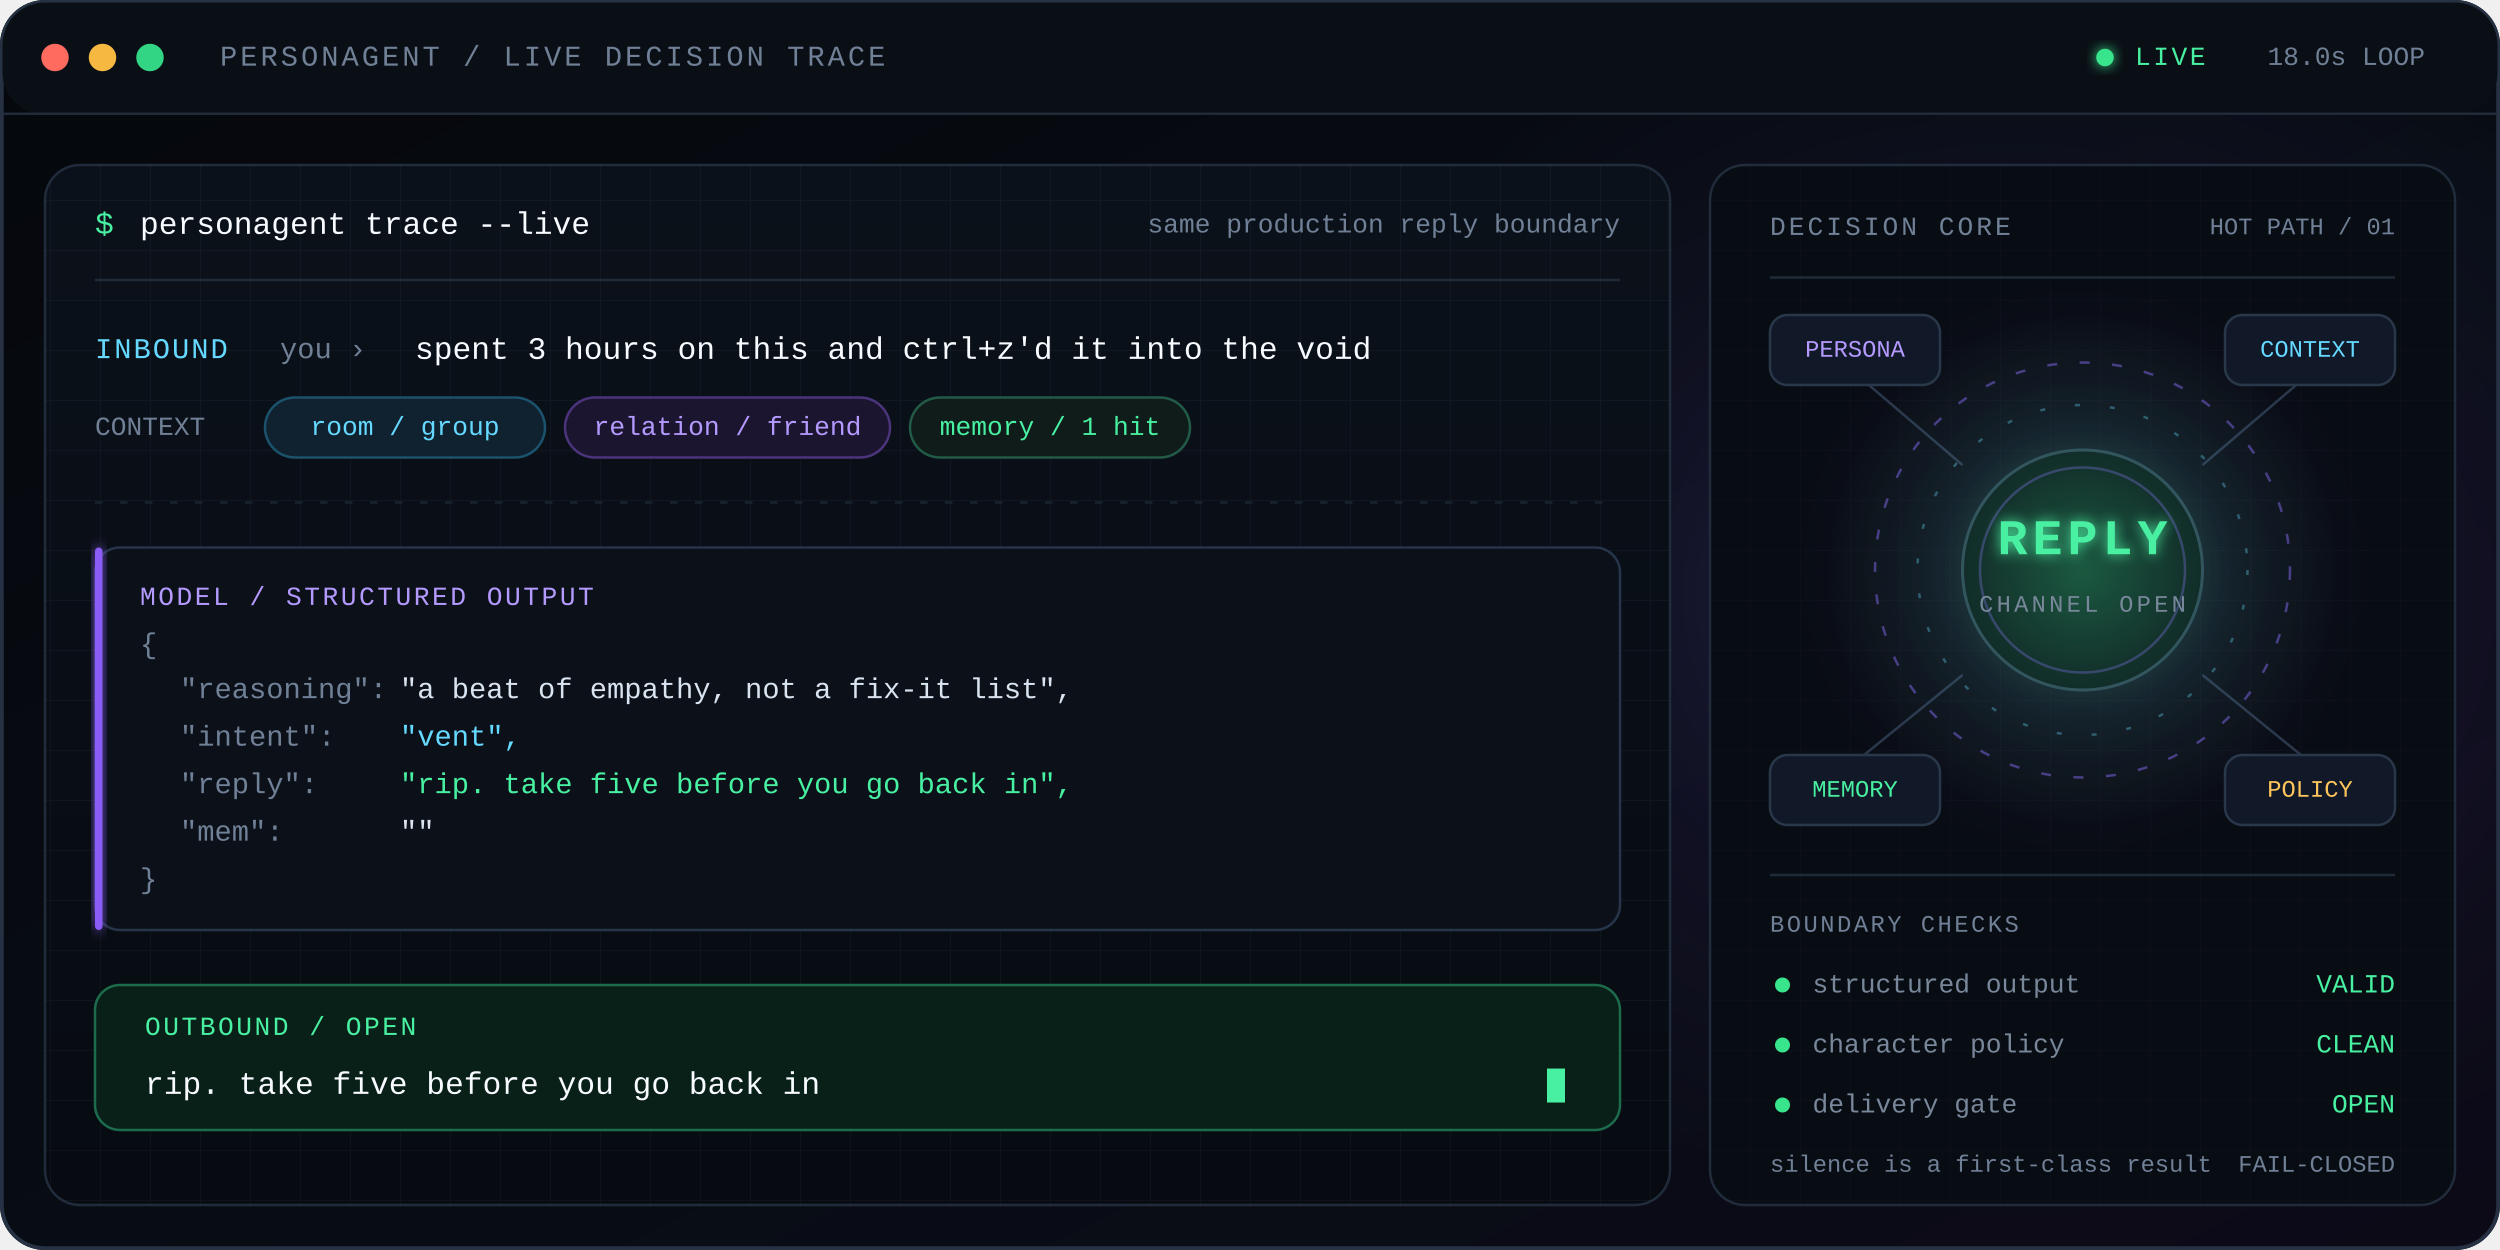
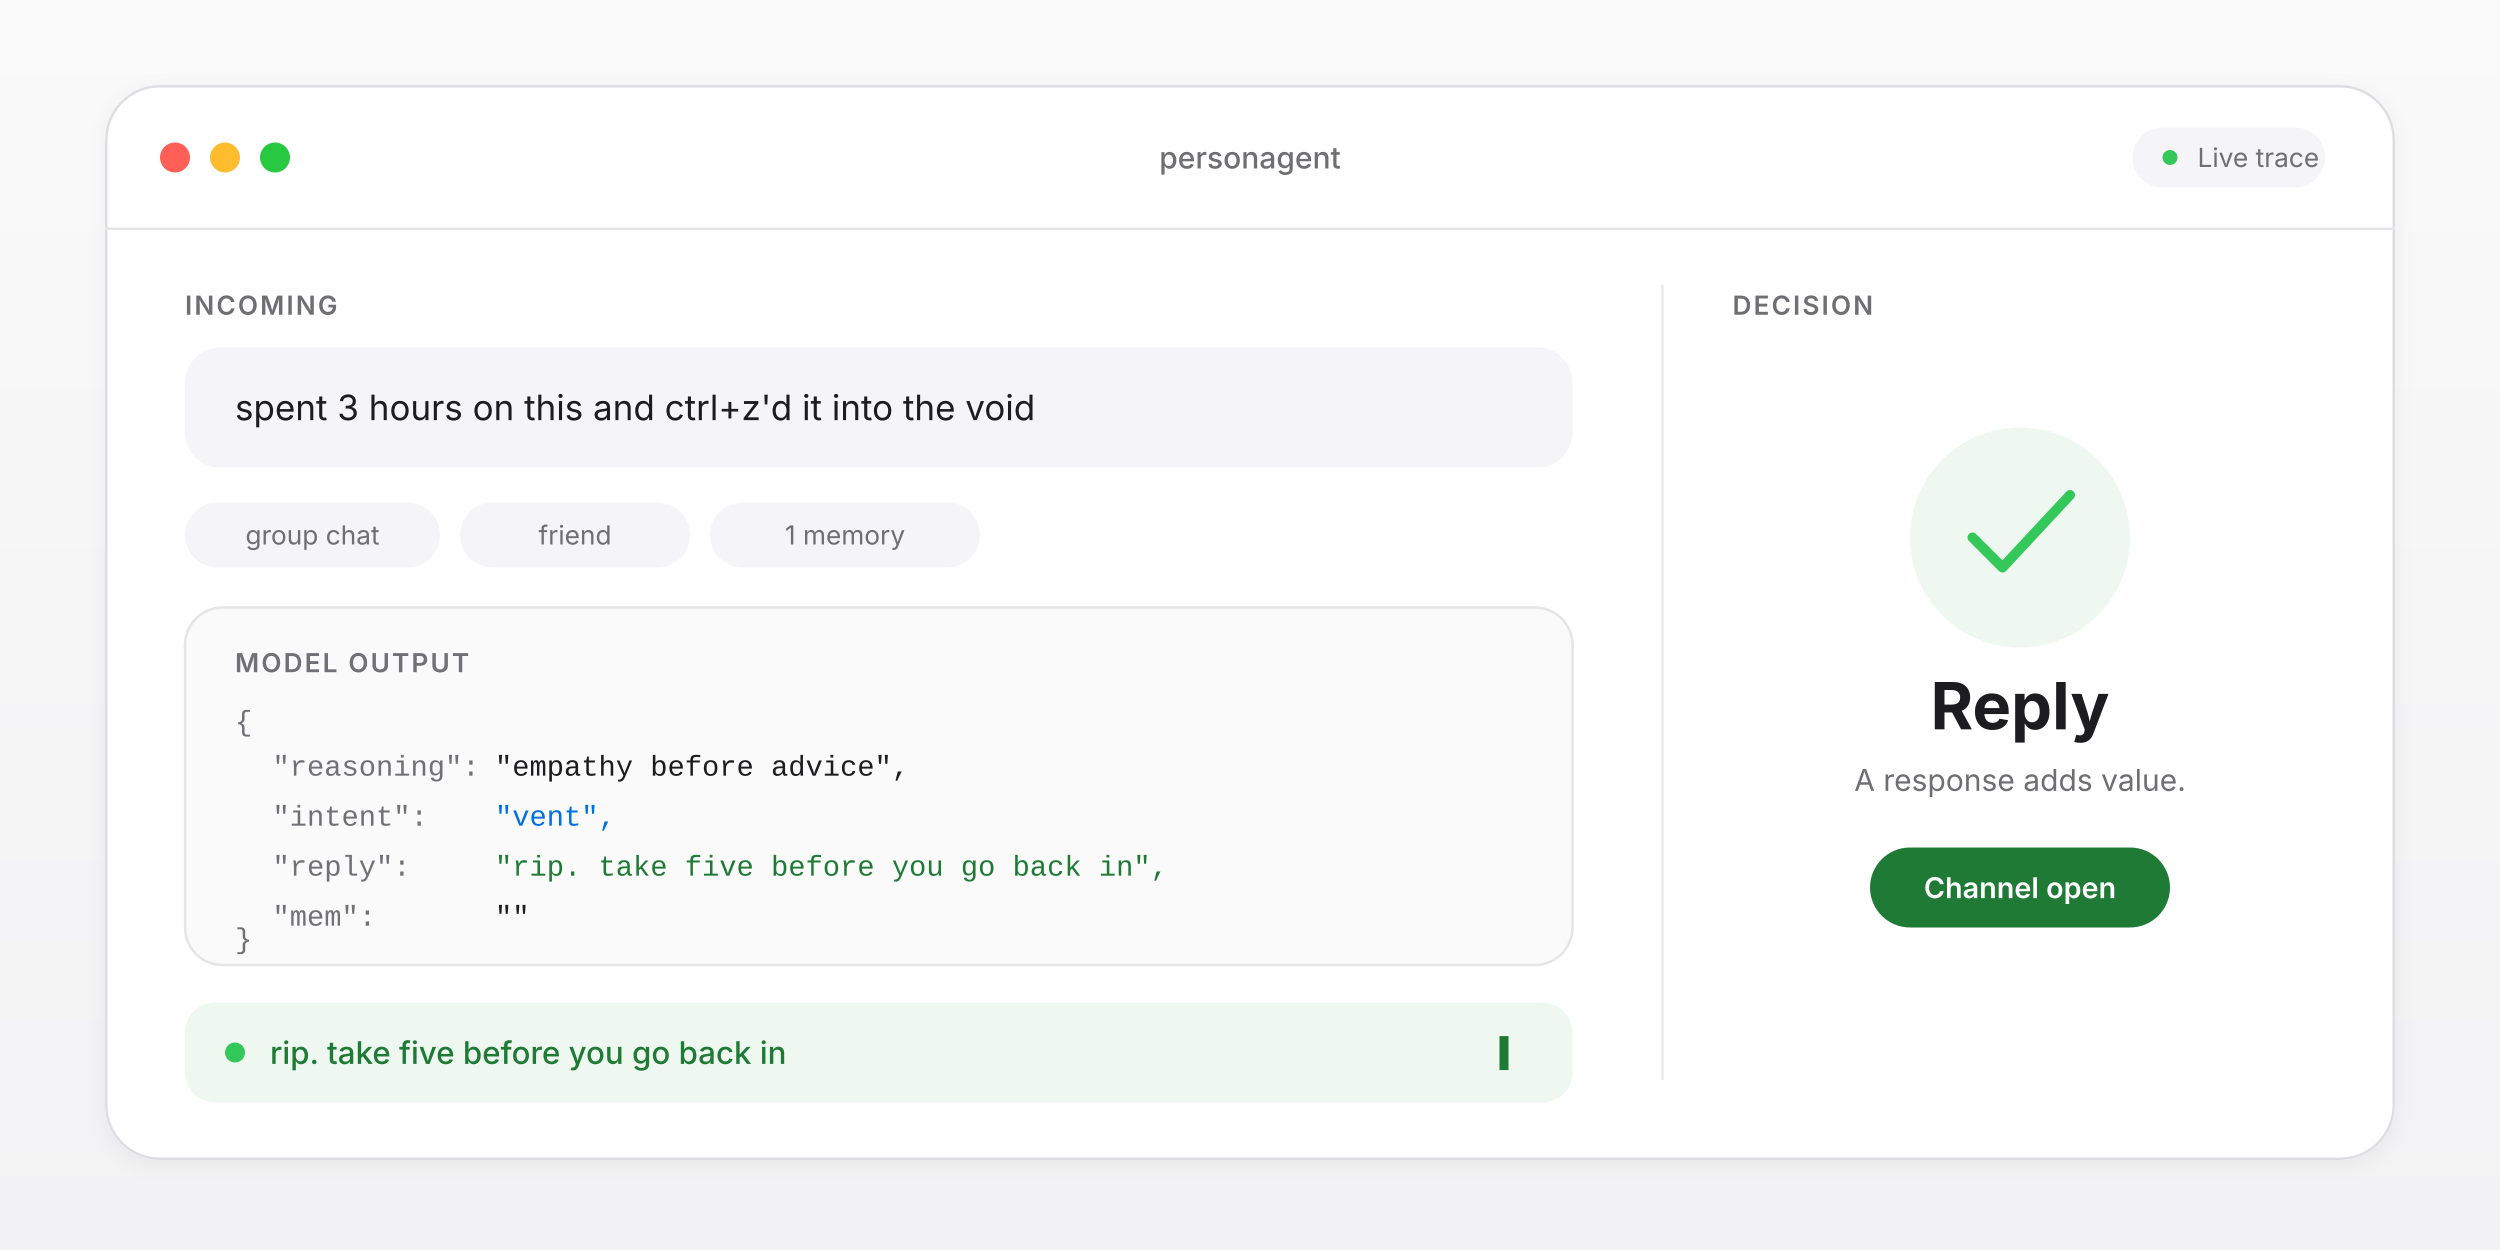
<svg xmlns="http://www.w3.org/2000/svg" width="1000" height="500" viewBox="0 0 1000 500" role="img" aria-labelledby="title desc">
  <defs>
-     <linearGradient id="stage" x1="0" y1="0" x2="1" y2="1">
-       <stop offset="0" stop-color="#05070b" />
-       <stop offset="0.58" stop-color="#080d15" />
-       <stop offset="1" stop-color="#0d0a18" />
+     <linearGradient id="canvas" x1="0" y1="0" x2="0" y2="1">
+       <stop offset="0" stop-color="#fafafa" />
+       <stop offset="1" stop-color="#f2f2f4" />
    </linearGradient>
-     <linearGradient id="terminal" x1="0" y1="0" x2="0" y2="1">
-       <stop offset="0" stop-color="#0b111a" />
-       <stop offset="1" stop-color="#070b11" />
-     </linearGradient>
-     <radialGradient id="violet-halo">
-       <stop offset="0" stop-color="#8b5cf6" stop-opacity=".22" />
-       <stop offset=".55" stop-color="#8b5cf6" stop-opacity=".06" />
-       <stop offset="1" stop-color="#8b5cf6" stop-opacity="0" />
-     </radialGradient>
-     <radialGradient id="green-halo">
-       <stop offset="0" stop-color="#39e58c" stop-opacity=".34" />
-       <stop offset=".58" stop-color="#39e58c" stop-opacity=".08" />
-       <stop offset="1" stop-color="#39e58c" stop-opacity="0" />
-     </radialGradient>
-     <radialGradient id="amber-halo">
-       <stop offset="0" stop-color="#f5b942" stop-opacity=".34" />
-       <stop offset=".58" stop-color="#f5b942" stop-opacity=".08" />
-       <stop offset="1" stop-color="#f5b942" stop-opacity="0" />
-     </radialGradient>
-     <pattern id="grid" width="20" height="20" patternUnits="userSpaceOnUse">
-       <path d="M20 0H0V20" fill="none" stroke="#64748b" stroke-opacity=".09" stroke-width=".7" />
-     </pattern>
-     <filter id="soft-glow" x="-80%" y="-80%" width="260%" height="260%">
-       <feGaussianBlur stdDeviation="7" result="blur" />
-       <feMerge>
-         <feMergeNode in="blur" />
-         <feMergeNode in="SourceGraphic" />
-       </feMerge>
+     <filter id="window-shadow" x="-20%" y="-25%" width="140%" height="160%">
+       <feDropShadow dx="0" dy="18" stdDeviation="24" flood-color="#1d1d1f" flood-opacity=".12" />
+       <feDropShadow dx="0" dy="2" stdDeviation="4" flood-color="#1d1d1f" flood-opacity=".05" />
    </filter>
-     <filter id="tight-glow" x="-50%" y="-50%" width="200%" height="200%">
-       <feGaussianBlur stdDeviation="2.5" result="blur" />
-       <feMerge>
-         <feMergeNode in="blur" />
-         <feMergeNode in="SourceGraphic" />
-       </feMerge>
-     </filter>
-     <clipPath id="left-panel-clip">
-       <rect x="18" y="66" width="650" height="416" rx="14" />
-     </clipPath>
  </defs>
  <style>
    text {
-       font-family: ui-monospace, SFMono-Regular, Menlo, Consolas, "Liberation Mono", monospace;
+       font-family: -apple-system, BlinkMacSystemFont, "SF Pro Text", "Segoe UI", sans-serif;
      dominant-baseline: middle;
-       white-space: pre;
+       text-rendering: geometricPrecision;
    }
-     .ink { fill: #d9e4f0; }
-     .bright { fill: #f8fbff; }
-     .muted { fill: #78879a; }
-     .faint { fill: #708096; }
-     .cyan { fill: #65d9ff; }
-     .violet { fill: #b49aff; }
-     .green { fill: #48f0a1; }
-     .amber { fill: #ffc65c; }
-     .rule { stroke: #202b39; }
-     .scene-reply { opacity: 1; animation: reply-scene 18s steps(1, end) infinite; }
-     .scene-pass { opacity: 0; animation: pass-scene 18s steps(1, end) infinite; }
-     .reply-user, .reply-context, .reply-json-1, .reply-json-2, .reply-json-3,
-     .reply-json-4, .reply-decision, .reply-output,
-     .pass-user, .pass-context, .pass-json-1, .pass-json-2, .pass-json-3,
-     .pass-json-4, .pass-decision, .pass-output { animation: 18s ease-out infinite; }
+     .mono { font-family: "SFMono-Regular", Consolas, "Liberation Mono", monospace; }
+     .primary { fill: #1d1d1f; }
+     .secondary { fill: #6e6e73; }
+     .tertiary { fill: #707075; }
+     .green { fill: #1f7a36; }
+     .blue { fill: #0071e3; }
+     .label { font-size: 10.5px; font-weight: 600; letter-spacing: .08em; }
+     .scene-reply { opacity: 1; animation: reply-scene 16s ease-in-out infinite; }
+     .scene-pass { opacity: 0; animation: pass-scene 16s ease-in-out infinite; }
+     .reply-user, .reply-context, .reply-code-1, .reply-code-2,
+     .reply-code-3, .reply-code-4, .reply-decision, .reply-result,
+     .pass-user, .pass-context, .pass-code-1, .pass-code-2,
+     .pass-code-3, .pass-code-4, .pass-decision, .pass-result {
+       animation-duration: 16s;
+       animation-timing-function: cubic-bezier(.2,.7,.2,1);
+       animation-iteration-count: infinite;
+     }
    .reply-user { animation-name: reply-user; }
    .reply-context { animation-name: reply-context; }
-     .reply-json-1 { animation-name: reply-json-1; }
-     .reply-json-2 { animation-name: reply-json-2; }
-     .reply-json-3 { animation-name: reply-json-3; }
-     .reply-json-4 { animation-name: reply-json-4; }
+     .reply-code-1 { animation-name: reply-code-1; }
+     .reply-code-2 { animation-name: reply-code-2; }
+     .reply-code-3 { animation-name: reply-code-3; }
+     .reply-code-4 { animation-name: reply-code-4; }
    .reply-decision { animation-name: reply-decision; }
-     .reply-output { animation-name: reply-output; }
+     .reply-result { animation-name: reply-result; }
    .pass-user { animation-name: pass-user; }
    .pass-context { animation-name: pass-context; }
-     .pass-json-1 { animation-name: pass-json-1; }
-     .pass-json-2 { animation-name: pass-json-2; }
-     .pass-json-3 { animation-name: pass-json-3; }
-     .pass-json-4 { animation-name: pass-json-4; }
+     .pass-code-1 { animation-name: pass-code-1; }
+     .pass-code-2 { animation-name: pass-code-2; }
+     .pass-code-3 { animation-name: pass-code-3; }
+     .pass-code-4 { animation-name: pass-code-4; }
    .pass-decision { animation-name: pass-decision; }
-     .pass-output { animation-name: pass-output; }
-     @keyframes reply-scene { 0%,19%{opacity:1} 20%,67%{opacity:0} 68%,100%{opacity:1} }
-     @keyframes pass-scene { 0%,21%{opacity:0} 22%,65%{opacity:1} 66%,100%{opacity:0} }
-     @keyframes reply-user { 0%,19%{opacity:1} 20%,69%{opacity:0} 71%,100%{opacity:1} }
-     @keyframes reply-context { 0%,19%{opacity:1} 20%,73%{opacity:0} 75%,100%{opacity:1} }
-     @keyframes reply-json-1 { 0%,19%{opacity:1} 20%,77%{opacity:0} 79%,100%{opacity:1} }
-     @keyframes reply-json-2 { 0%,19%{opacity:1} 20%,79%{opacity:0} 81%,100%{opacity:1} }
-     @keyframes reply-json-3 { 0%,19%{opacity:1} 20%,81%{opacity:0} 83%,100%{opacity:1} }
-     @keyframes reply-json-4 { 0%,19%{opacity:1} 20%,83%{opacity:0} 85%,100%{opacity:1} }
-     @keyframes reply-decision { 0%,19%{opacity:1} 20%,86%{opacity:0} 88%,100%{opacity:1} }
-     @keyframes reply-output { 0%,19%{opacity:1} 20%,89%{opacity:0} 92%,100%{opacity:1} }
-     @keyframes pass-user { 0%,23%{opacity:0} 25%,65%{opacity:1} 66%,100%{opacity:0} }
-     @keyframes pass-context { 0%,27%{opacity:0} 29%,65%{opacity:1} 66%,100%{opacity:0} }
-     @keyframes pass-json-1 { 0%,31%{opacity:0} 33%,65%{opacity:1} 66%,100%{opacity:0} }
-     @keyframes pass-json-2 { 0%,33%{opacity:0} 35%,65%{opacity:1} 66%,100%{opacity:0} }
-     @keyframes pass-json-3 { 0%,35%{opacity:0} 37%,65%{opacity:1} 66%,100%{opacity:0} }
-     @keyframes pass-json-4 { 0%,37%{opacity:0} 39%,65%{opacity:1} 66%,100%{opacity:0} }
-     @keyframes pass-decision { 0%,40%{opacity:0} 42%,65%{opacity:1} 66%,100%{opacity:0} }
-     @keyframes pass-output { 0%,43%{opacity:0} 46%,65%{opacity:1} 66%,100%{opacity:0} }
-     .orbit-a { transform-origin: 833px 228px; animation: spin 8s linear infinite; }
-     .orbit-b { transform-origin: 833px 228px; animation: spin-reverse 12s linear infinite; }
-     @keyframes spin { to { transform: rotate(360deg); } }
-     @keyframes spin-reverse { to { transform: rotate(-360deg); } }
-     .core-pulse { transform-origin: 833px 228px; animation: core-pulse 2.4s ease-in-out infinite; }
-     @keyframes core-pulse { 0%,100%{transform:scale(.94);opacity:.65} 50%{transform:scale(1.06);opacity:1} }
-     .scanline { animation: scan 4.2s ease-in-out infinite; }
-     @keyframes scan { 0%{transform:translateY(-290px);opacity:0} 12%{opacity:.55} 78%{opacity:.2} 100%{transform:translateY(300px);opacity:0} }
-     .wipe { opacity: 0; animation: wipe 18s ease-in-out infinite; }
-     @keyframes wipe {
-       0%,17%,24%,63%,70%,100%{opacity:0;transform:translateY(-120px)}
-       19%,65%{opacity:.9;transform:translateY(165px)}
-       22%,68%{opacity:0;transform:translateY(415px)}
-     }
-     .send-ray { transform-origin: 58px 421px; animation: send-ray 18s ease-out infinite; }
-     @keyframes send-ray { 0%,88%{transform:scaleX(0);opacity:0} 92%{transform:scaleX(1);opacity:1} 100%{transform:scaleX(1);opacity:.28} }
-     .pass-collapse { transform-origin: 833px 228px; animation: pass-collapse 18s ease-out infinite; }
-     @keyframes pass-collapse { 0%,39%{transform:scale(1.35);opacity:0} 43%,65%{transform:scale(1);opacity:1} 66%,100%{transform:scale(.7);opacity:0} }
-     .cursor { animation: cursor 1s steps(1, end) infinite; }
-     @keyframes cursor { 0%,48%{opacity:1} 49%,100%{opacity:0} }
-     .live-dot { animation: live 1.6s ease-in-out infinite; }
-     @keyframes live { 0%,100%{opacity:.35} 50%{opacity:1} }
-     .static-pass-summary { display: none; }
+     .pass-result { animation-name: pass-result; }
+ 
+     @keyframes reply-scene { 0%,47%{opacity:1} 51%,100%{opacity:0} }
+     @keyframes pass-scene { 0%,49%{opacity:0} 53%,96%{opacity:1} 100%{opacity:0} }
+     @keyframes reply-user { 0%{opacity:0;transform:translateY(5px)} 5%,47%{opacity:1;transform:none} 51%,100%{opacity:0} }
+     @keyframes reply-context { 0%,7%{opacity:0;transform:translateY(5px)} 12%,47%{opacity:1;transform:none} 51%,100%{opacity:0} }
+     @keyframes reply-code-1 { 0%,13%{opacity:0;transform:translateY(4px)} 17%,47%{opacity:1;transform:none} 51%,100%{opacity:0} }
+     @keyframes reply-code-2 { 0%,16%{opacity:0;transform:translateY(4px)} 20%,47%{opacity:1;transform:none} 51%,100%{opacity:0} }
+     @keyframes reply-code-3 { 0%,19%{opacity:0;transform:translateY(4px)} 23%,47%{opacity:1;transform:none} 51%,100%{opacity:0} }
+     @keyframes reply-code-4 { 0%,22%{opacity:0;transform:translateY(4px)} 26%,47%{opacity:1;transform:none} 51%,100%{opacity:0} }
+     @keyframes reply-decision { 0%,25%{opacity:0;transform:translateY(5px)} 30%,47%{opacity:1;transform:none} 51%,100%{opacity:0} }
+     @keyframes reply-result { 0%,30%{opacity:0;transform:translateY(6px)} 36%,47%{opacity:1;transform:none} 51%,100%{opacity:0} }
+     @keyframes pass-user { 0%,52%{opacity:0;transform:translateY(5px)} 57%,96%{opacity:1;transform:none} 100%{opacity:0} }
+     @keyframes pass-context { 0%,57%{opacity:0;transform:translateY(5px)} 62%,96%{opacity:1;transform:none} 100%{opacity:0} }
+     @keyframes pass-code-1 { 0%,62%{opacity:0;transform:translateY(4px)} 66%,96%{opacity:1;transform:none} 100%{opacity:0} }
+     @keyframes pass-code-2 { 0%,65%{opacity:0;transform:translateY(4px)} 69%,96%{opacity:1;transform:none} 100%{opacity:0} }
+     @keyframes pass-code-3 { 0%,68%{opacity:0;transform:translateY(4px)} 72%,96%{opacity:1;transform:none} 100%{opacity:0} }
+     @keyframes pass-code-4 { 0%,71%{opacity:0;transform:translateY(4px)} 75%,96%{opacity:1;transform:none} 100%{opacity:0} }
+     @keyframes pass-decision { 0%,74%{opacity:0;transform:translateY(5px)} 79%,96%{opacity:1;transform:none} 100%{opacity:0} }
+     @keyframes pass-result { 0%,79%{opacity:0;transform:translateY(6px)} 85%,96%{opacity:1;transform:none} 100%{opacity:0} }
+ 
+     .typing-cursor { animation: cursor 1.1s steps(1,end) infinite; }
+     @keyframes cursor { 0%,49%{opacity:1} 50%,100%{opacity:0} }
+     .static-pass-note { display: none; }
    @media (prefers-reduced-motion: reduce) {
-       .scene-reply, .reply-user, .reply-context, .reply-json-1, .reply-json-2,
-       .reply-json-3, .reply-json-4, .reply-decision, .reply-output {
-         animation: none !important; opacity: 1;
+       .scene-reply, .reply-user, .reply-context, .reply-code-1, .reply-code-2,
+       .reply-code-3, .reply-code-4, .reply-decision, .reply-result {
+         animation: none !important; opacity: 1; transform: none;
      }
-       .scene-pass, .wipe, .scanline, .pass-collapse { animation: none !important; opacity: 0; }
-       .orbit-a, .orbit-b, .core-pulse, .send-ray, .cursor, .live-dot { animation: none !important; }
-       .send-ray { transform: scaleX(1); opacity: .28; }
-       .static-pass-summary { display: block; }
+       .scene-pass, .typing-cursor { animation: none !important; opacity: 0; }
+       .static-pass-note { display: block; }
    }
  </style>
-   <rect width="1000" height="500" rx="18" fill="url(#stage)" />
-   <ellipse cx="805" cy="238" rx="300" ry="250" fill="url(#violet-halo)" />
-   <rect x=".75" y=".75" width="998.5" height="498.5" rx="17.25" fill="none" stroke="#263244" stroke-width="1.5" />
-   <rect x="1" y="1" width="998" height="45" rx="17" fill="#0a0e15" />
-   <path d="M1 45.5H999" stroke="#202a38" />
-   <circle cx="22" cy="23" r="5.5" fill="#ff6b5f" />
-   <circle cx="41" cy="23" r="5.5" fill="#f5b942" />
-   <circle cx="60" cy="23" r="5.5" fill="#32d583" />
-   <text x="88" y="23" class="faint" font-size="11.5" letter-spacing="1.2">PERSONAGENT / LIVE DECISION TRACE</text>
-   <circle class="live-dot" cx="842" cy="23" r="3.5" fill="#39e58c" filter="url(#tight-glow)" />
-   <text x="854" y="23" class="green" font-size="10.5" letter-spacing="1">LIVE</text>
-   <text x="970" y="23" class="faint" font-size="10.5" text-anchor="end">18.0s LOOP</text>
-   <rect x="18" y="66" width="650" height="416" rx="14" fill="url(#terminal)" stroke="#202c3b" />
-   <rect x="18" y="66" width="650" height="416" rx="14" fill="url(#grid)" />
-   <rect x="684" y="66" width="298" height="416" rx="14" fill="#080c13" stroke="#202c3b" />
-   <rect x="684" y="66" width="298" height="416" rx="14" fill="url(#grid)" opacity=".6" />
-   <text x="38" y="90" class="green" font-size="12.5">$</text>
-   <text x="56" y="90" class="bright" font-size="12.5">personagent trace --live</text>
-   <text x="648" y="90" class="faint" font-size="10.5" text-anchor="end">same production reply boundary</text>
-   <path class="rule" d="M38 112H648" />
+   <rect width="1000" height="500" fill="url(#canvas)" />
+   <g filter="url(#window-shadow)">
+     <rect x="42" y="34" width="916" height="430" rx="22" fill="#ffffff" />
+   </g>
+   <rect x="42.5" y="34.5" width="915" height="429" rx="21.5" fill="none" stroke="#dedee2" />
+   <path d="M42 91.5H958" stroke="#e5e5e7" />
+   <circle cx="70" cy="63" r="6" fill="#ff5f57" />
+   <circle cx="90" cy="63" r="6" fill="#febc2e" />
+   <circle cx="110" cy="63" r="6" fill="#28c840" />
+   <text x="500" y="63" class="secondary" font-size="12" font-weight="500" text-anchor="middle">personagent</text>
+   <rect x="853" y="51" width="77" height="24" rx="12" fill="#f5f5f7" />
+   <circle cx="868" cy="63" r="3" fill="#34c759" />
+   <text x="879" y="63" class="secondary" font-size="10.5">Live trace</text>
+   <text x="74" y="122" class="secondary label">INCOMING</text>
+   <text x="693" y="122" class="secondary label">DECISION</text>
+   <path d="M665 114V432" stroke="#e8e8ed" />
  <g class="scene-reply">
    <g class="reply-user">
-       <text x="38" y="140" class="cyan" font-size="11.5" letter-spacing=".8">INBOUND</text>
-       <text x="112" y="140" class="faint" font-size="11.5">you  ›</text>
-       <text x="166" y="140" class="bright" font-size="12.5">spent 3 hours on this and ctrl+z'd it into the void</text>
+       <rect x="74" y="139" width="555" height="48" rx="14" fill="#f5f5f7" />
+       <text x="94" y="163" class="primary" font-size="14">spent 3 hours on this and ctrl+z'd it into the void</text>
    </g>
    <g class="reply-context">
-       <text x="38" y="171" class="faint" font-size="10.5">CONTEXT</text>
-       <rect x="106" y="159" width="112" height="24" rx="12" fill="#102230" stroke="#1b526c" />
-       <text x="162" y="171" class="cyan" font-size="10.5" text-anchor="middle">room / group</text>
-       <rect x="226" y="159" width="130" height="24" rx="12" fill="#1b1530" stroke="#4b347c" />
-       <text x="291" y="171" class="violet" font-size="10.5" text-anchor="middle">relation / friend</text>
-       <rect x="364" y="159" width="112" height="24" rx="12" fill="#101c19" stroke="#225a48" />
-       <text x="420" y="171" class="green" font-size="10.5" text-anchor="middle">memory / 1 hit</text>
-       <path d="M38 201H648" stroke="#182330" stroke-dasharray="3 7" />
+       <rect x="74" y="201" width="102" height="26" rx="13" fill="#f5f5f7" />
+       <text x="125" y="214" class="secondary" font-size="10.5" text-anchor="middle">group chat</text>
+       <rect x="184" y="201" width="92" height="26" rx="13" fill="#f5f5f7" />
+       <text x="230" y="214" class="secondary" font-size="10.5" text-anchor="middle">friend</text>
+       <rect x="284" y="201" width="108" height="26" rx="13" fill="#f5f5f7" />
+       <text x="338" y="214" class="secondary" font-size="10.5" text-anchor="middle">1 memory</text>
    </g>
-     <rect x="38" y="219" width="610" height="153" rx="10" fill="#0b1019" stroke="#26354a" />
-     <rect x="38" y="219" width="3" height="153" rx="1.5" fill="#8b5cf6" filter="url(#tight-glow)" />
-     <text x="56" y="239" class="violet" font-size="10.5" letter-spacing="1">MODEL / STRUCTURED OUTPUT</text>
-     <text x="56" y="258" class="faint" font-size="11.5">{</text>
-     <g class="reply-json-1">
-       <text x="72" y="276" class="faint" font-size="11.5">"reasoning":</text>
-       <text x="160" y="276" class="ink" font-size="11.5">"a beat of empathy, not a fix-it list",</text>
+     <rect x="74" y="243" width="555" height="143" rx="15" fill="#fafafa" stroke="#e5e5e7" />
+     <text x="94" y="265" class="tertiary label">MODEL OUTPUT</text>
+     <text x="94" y="289" class="tertiary mono" font-size="11.5">{</text>
+     <g class="reply-code-1">
+       <text x="109" y="307" class="tertiary mono" font-size="11.5">"reasoning":</text>
+       <text x="198" y="307" class="primary mono" font-size="11.5">"empathy before advice",</text>
    </g>
-     <g class="reply-json-2">
-       <text x="72" y="295" class="faint" font-size="11.5">"intent":</text>
-       <text x="160" y="295" class="cyan" font-size="11.5">"vent",</text>
+     <g class="reply-code-2">
+       <text x="109" y="327" class="tertiary mono" font-size="11.5">"intent":</text>
+       <text x="198" y="327" class="blue mono" font-size="11.5">"vent",</text>
    </g>
-     <g class="reply-json-3">
-       <text x="72" y="314" class="faint" font-size="11.5">"reply":</text>
-       <text x="160" y="314" class="green" font-size="11.5">"rip. take five before you go back in",</text>
+     <g class="reply-code-3">
+       <text x="109" y="347" class="tertiary mono" font-size="11.5">"reply":</text>
+       <text x="198" y="347" class="green mono" font-size="11.5">"rip. take five before you go back in",</text>
    </g>
-     <g class="reply-json-4">
-       <text x="72" y="333" class="faint" font-size="11.5">"mem":</text>
-       <text x="160" y="333" class="ink" font-size="11.5">""</text>
+     <g class="reply-code-4">
+       <text x="109" y="367" class="tertiary mono" font-size="11.5">"mem":</text>
+       <text x="198" y="367" class="primary mono" font-size="11.5">""</text>
    </g>
-     <text x="56" y="352" class="faint" font-size="11.5">}</text>
-     <g class="reply-output">
-       <rect x="38" y="394" width="610" height="58" rx="10" fill="#092018" stroke="#1c6c4c" />
-       <path class="send-ray" d="M58 421H626" stroke="#48f0a1" stroke-width="1.5" filter="url(#tight-glow)" />
-       <text x="58" y="411" class="green" font-size="10.5" letter-spacing="1">OUTBOUND / OPEN</text>
-       <text x="58" y="434" class="bright" font-size="12.5">rip. take five before you go back in</text>
-       <text x="626" y="434" class="green cursor" font-size="12" text-anchor="end">█</text>
+     <text x="94" y="376" class="tertiary mono" font-size="11.5">}</text>
+     <g class="reply-result">
+       <rect x="74" y="401" width="555" height="40" rx="12" fill="#eef8f0" />
+       <circle cx="94" cy="421" r="4" fill="#34c759" />
+       <text x="108" y="421" class="green" font-size="12.5" font-weight="500">rip. take five before you go back in</text>
+       <text x="607" y="421" class="green mono typing-cursor" font-size="12" text-anchor="end">▌</text>
+     </g>
+     <g class="reply-decision">
+       <circle cx="808" cy="215" r="44" fill="#eef8f0" />
+       <path d="M789 215l12 12 27-29" fill="none" stroke="#34c759" stroke-width="4" stroke-linecap="round" stroke-linejoin="round" />
+       <text x="808" y="282" class="primary" font-size="26" font-weight="650" text-anchor="middle">Reply</text>
+       <text x="808" y="312" class="secondary" font-size="12" text-anchor="middle">A response adds value.</text>
+       <rect x="748" y="339" width="120" height="32" rx="16" fill="#1f7a36" />
+       <text x="808" y="355" fill="#ffffff" font-size="11.5" font-weight="600" text-anchor="middle">Channel open</text>
    </g>
  </g>
  <g class="scene-pass">
    <g class="pass-user">
-       <text x="38" y="140" class="cyan" font-size="11.5" letter-spacing=".8">INBOUND</text>
-       <text x="112" y="140" class="faint" font-size="11.5">you  ›</text>
-       <text x="166" y="140" class="bright" font-size="12.5">D . e</text>
+       <rect x="74" y="139" width="555" height="48" rx="14" fill="#f5f5f7" />
+       <text x="94" y="163" class="primary" font-size="14">D . e</text>
    </g>
    <g class="pass-context">
-       <text x="38" y="171" class="faint" font-size="10.5">CONTEXT</text>
-       <rect x="106" y="159" width="112" height="24" rx="12" fill="#102230" stroke="#1b526c" />
-       <text x="162" y="171" class="cyan" font-size="10.5" text-anchor="middle">room / group</text>
-       <rect x="226" y="159" width="130" height="24" rx="12" fill="#1b1530" stroke="#4b347c" />
-       <text x="291" y="171" class="violet" font-size="10.5" text-anchor="middle">signal / noise</text>
-       <rect x="364" y="159" width="124" height="24" rx="12" fill="#21190c" stroke="#6f4a18" />
-       <text x="426" y="171" class="amber" font-size="10.5" text-anchor="middle">reply need / none</text>
-       <path d="M38 201H648" stroke="#182330" stroke-dasharray="3 7" />
+       <rect x="74" y="201" width="102" height="26" rx="13" fill="#f5f5f7" />
+       <text x="125" y="214" class="secondary" font-size="10.5" text-anchor="middle">group chat</text>
+       <rect x="184" y="201" width="106" height="26" rx="13" fill="#f5f5f7" />
+       <text x="237" y="214" class="secondary" font-size="10.5" text-anchor="middle">low signal</text>
+       <rect x="298" y="201" width="118" height="26" rx="13" fill="#f5f5f7" />
+       <text x="357" y="214" class="secondary" font-size="10.5" text-anchor="middle">no reply needed</text>
    </g>
-     <rect x="38" y="219" width="610" height="153" rx="10" fill="#0b1019" stroke="#26354a" />
-     <rect x="38" y="219" width="3" height="153" rx="1.5" fill="#8b5cf6" filter="url(#tight-glow)" />
-     <text x="56" y="239" class="violet" font-size="10.5" letter-spacing="1">MODEL / STRUCTURED OUTPUT</text>
-     <text x="56" y="258" class="faint" font-size="11.5">{</text>
-     <g class="pass-json-1">
-       <text x="72" y="276" class="faint" font-size="11.5">"reasoning":</text>
-       <text x="160" y="276" class="ink" font-size="11.5">"noise — nothing here asks for a reply",</text>
+     <rect x="74" y="243" width="555" height="143" rx="15" fill="#fafafa" stroke="#e5e5e7" />
+     <text x="94" y="265" class="tertiary label">MODEL OUTPUT</text>
+     <text x="94" y="289" class="tertiary mono" font-size="11.5">{</text>
+     <g class="pass-code-1">
+       <text x="109" y="307" class="tertiary mono" font-size="11.5">"reasoning":</text>
+       <text x="198" y="307" class="primary mono" font-size="11.5">"nothing here asks for a reply",</text>
    </g>
-     <g class="pass-json-2">
-       <text x="72" y="295" class="faint" font-size="11.5">"intent":</text>
-       <text x="160" y="295" class="cyan" font-size="11.5">"chat",</text>
+     <g class="pass-code-2">
+       <text x="109" y="327" class="tertiary mono" font-size="11.5">"intent":</text>
+       <text x="198" y="327" class="blue mono" font-size="11.5">"chat",</text>
    </g>
-     <g class="pass-json-3">
-       <text x="72" y="314" class="faint" font-size="11.5">"reply":</text>
-       <text x="160" y="314" class="amber" font-size="11.5">"PASS",</text>
+     <g class="pass-code-3">
+       <text x="109" y="347" class="tertiary mono" font-size="11.5">"reply":</text>
+       <text x="198" y="347" class="primary mono" font-size="11.5">"PASS",</text>
    </g>
-     <g class="pass-json-4">
-       <text x="72" y="333" class="faint" font-size="11.5">"mem":</text>
-       <text x="160" y="333" class="ink" font-size="11.5">""</text>
+     <g class="pass-code-4">
+       <text x="109" y="367" class="tertiary mono" font-size="11.5">"mem":</text>
+       <text x="198" y="367" class="primary mono" font-size="11.5">""</text>
    </g>
-     <text x="56" y="352" class="faint" font-size="11.5">}</text>
-     <g class="pass-output">
-       <rect x="38" y="394" width="610" height="58" rx="10" fill="#211707" stroke="#6d4817" />
-       <text x="58" y="411" class="amber" font-size="10.5" letter-spacing="1">OUTBOUND / CLOSED</text>
-       <text x="58" y="434" class="bright" font-size="12.5">∅  PASS stays inside the agent boundary</text>
-       <text x="626" y="434" class="amber cursor" font-size="12" text-anchor="end">█</text>
+     <text x="94" y="376" class="tertiary mono" font-size="11.5">}</text>
+     <g class="pass-result">
+       <rect x="74" y="401" width="555" height="40" rx="12" fill="#f5f5f7" />
+       <circle cx="94" cy="421" r="4" fill="#86868b" />
+       <text x="108" y="421" class="secondary" font-size="12.5" font-weight="500">No message sent</text>
+     </g>
+     <g class="pass-decision">
+       <circle cx="808" cy="215" r="44" fill="#f5f5f7" />
+       <path d="M791 215h34" fill="none" stroke="#86868b" stroke-width="4" stroke-linecap="round" />
+       <text x="808" y="282" class="primary" font-size="26" font-weight="650" text-anchor="middle">Pass</text>
+       <text x="808" y="312" class="secondary" font-size="12" text-anchor="middle">Silence is the response.</text>
+       <rect x="748" y="339" width="120" height="32" rx="16" fill="#f5f5f7" stroke="#d2d2d7" />
+       <text x="808" y="355" class="secondary" font-size="11.5" font-weight="600" text-anchor="middle">Channel closed</text>
    </g>
  </g>
-   <g clip-path="url(#left-panel-clip)">
-     <rect class="scanline" x="18" y="66" width="650" height="1.5" fill="#65d9ff" opacity="0" filter="url(#tight-glow)" />
-     <rect class="wipe" x="18" y="66" width="650" height="3" fill="#b49aff" filter="url(#soft-glow)" />
-   </g>
-   <text x="708" y="91" class="faint" font-size="10.5" letter-spacing="1.2">DECISION CORE</text>
-   <text x="958" y="91" class="faint" font-size="9.5" text-anchor="end">HOT PATH / 01</text>
-   <path d="M708 111H958" stroke="#202b39" />
-   <path d="M737 145L785 186M929 145L881 186M737 309L785 270M929 309L881 270" stroke="#29374a" stroke-width="1" />
-   <circle cx="833" cy="228" r="116" fill="url(#violet-halo)" />
-   <circle class="orbit-a" cx="833" cy="228" r="83" fill="none" stroke="#7c5ce0" stroke-opacity=".55" stroke-dasharray="4 9" />
-   <circle class="orbit-b" cx="833" cy="228" r="66" fill="none" stroke="#65d9ff" stroke-opacity=".35" stroke-dasharray="2 12" />
-   <circle cx="833" cy="228" r="48" fill="#0c111a" stroke="#314057" stroke-width="1.2" />
-   <circle class="core-pulse" cx="833" cy="228" r="41" fill="none" stroke="#8b5cf6" stroke-opacity=".35" />
-   <rect x="708" y="126" width="68" height="28" rx="7" fill="#111827" stroke="#29374a" />
-   <text x="742" y="140" class="violet" font-size="9.5" text-anchor="middle">PERSONA</text>
-   <rect x="890" y="126" width="68" height="28" rx="7" fill="#111827" stroke="#29374a" />
-   <text x="924" y="140" class="cyan" font-size="9.5" text-anchor="middle">CONTEXT</text>
-   <rect x="708" y="302" width="68" height="28" rx="7" fill="#111827" stroke="#29374a" />
-   <text x="742" y="316" class="green" font-size="9.5" text-anchor="middle">MEMORY</text>
-   <rect x="890" y="302" width="68" height="28" rx="7" fill="#111827" stroke="#29374a" />
-   <text x="924" y="316" class="amber" font-size="9.5" text-anchor="middle">POLICY</text>
-   <g class="scene-reply reply-decision">
-     <circle cx="833" cy="228" r="102" fill="url(#green-halo)" />
-     <text x="833" y="216" class="green" font-size="20" font-weight="700" letter-spacing="2" text-anchor="middle" filter="url(#tight-glow)">REPLY</text>
-     <text x="833" y="242" class="muted" font-size="9.5" letter-spacing="1.3" text-anchor="middle">CHANNEL OPEN</text>
-   </g>
-   <g class="scene-pass pass-decision">
-     <circle class="pass-collapse" cx="833" cy="228" r="102" fill="url(#amber-halo)" />
-     <text x="833" y="216" class="amber" font-size="20" font-weight="700" letter-spacing="2" text-anchor="middle" filter="url(#tight-glow)">PASS</text>
-     <text x="833" y="242" class="muted" font-size="9.5" letter-spacing="1.3" text-anchor="middle">CHANNEL CLOSED</text>
-   </g>
-   <path d="M708 350H958" stroke="#202b39" />
-   <text x="708" y="370" class="faint" font-size="9.5" letter-spacing="1">BOUNDARY CHECKS</text>
-   <circle cx="713" cy="394" r="3" fill="#39e58c" />
-   <text x="725" y="394" class="muted" font-size="10.5">structured output</text>
-   <text x="958" y="394" class="green" font-size="10.5" text-anchor="end">VALID</text>
-   <circle cx="713" cy="418" r="3" fill="#39e58c" />
-   <text x="725" y="418" class="muted" font-size="10.5">character policy</text>
-   <text x="958" y="418" class="green" font-size="10.5" text-anchor="end">CLEAN</text>
-   <circle cx="713" cy="442" r="3" fill="#39e58c" />
-   <text x="725" y="442" class="muted" font-size="10.5">delivery gate</text>
-   <g class="scene-reply reply-decision">
-     <text x="958" y="442" class="green" font-size="10.5" text-anchor="end">OPEN</text>
-   </g>
-   <g class="scene-pass pass-decision">
-     <text x="958" y="442" class="amber" font-size="10.5" text-anchor="end">CLOSED</text>
-   </g>
-   <text x="708" y="466" class="faint" font-size="9.5">silence is a first-class result</text>
-   <text x="958" y="466" class="faint" font-size="9.5" text-anchor="end">FAIL-CLOSED</text>
-   <g class="static-pass-summary">
-     <rect x="708" y="453" width="250" height="24" rx="6" fill="#211707" stroke="#6d4817" />
-     <text x="833" y="465" class="amber" font-size="9.5" letter-spacing=".7" text-anchor="middle">ALTERNATE / PASS · CHANNEL CLOSED</text>
+   <g class="static-pass-note">
+     <rect x="714" y="397" width="188" height="34" rx="17" fill="#f5f5f7" />
+     <circle cx="735" cy="414" r="3.5" fill="#86868b" />
+     <text x="748" y="414" class="secondary" font-size="10.5">Also: Pass · Channel closed</text>
  </g>
</svg>
